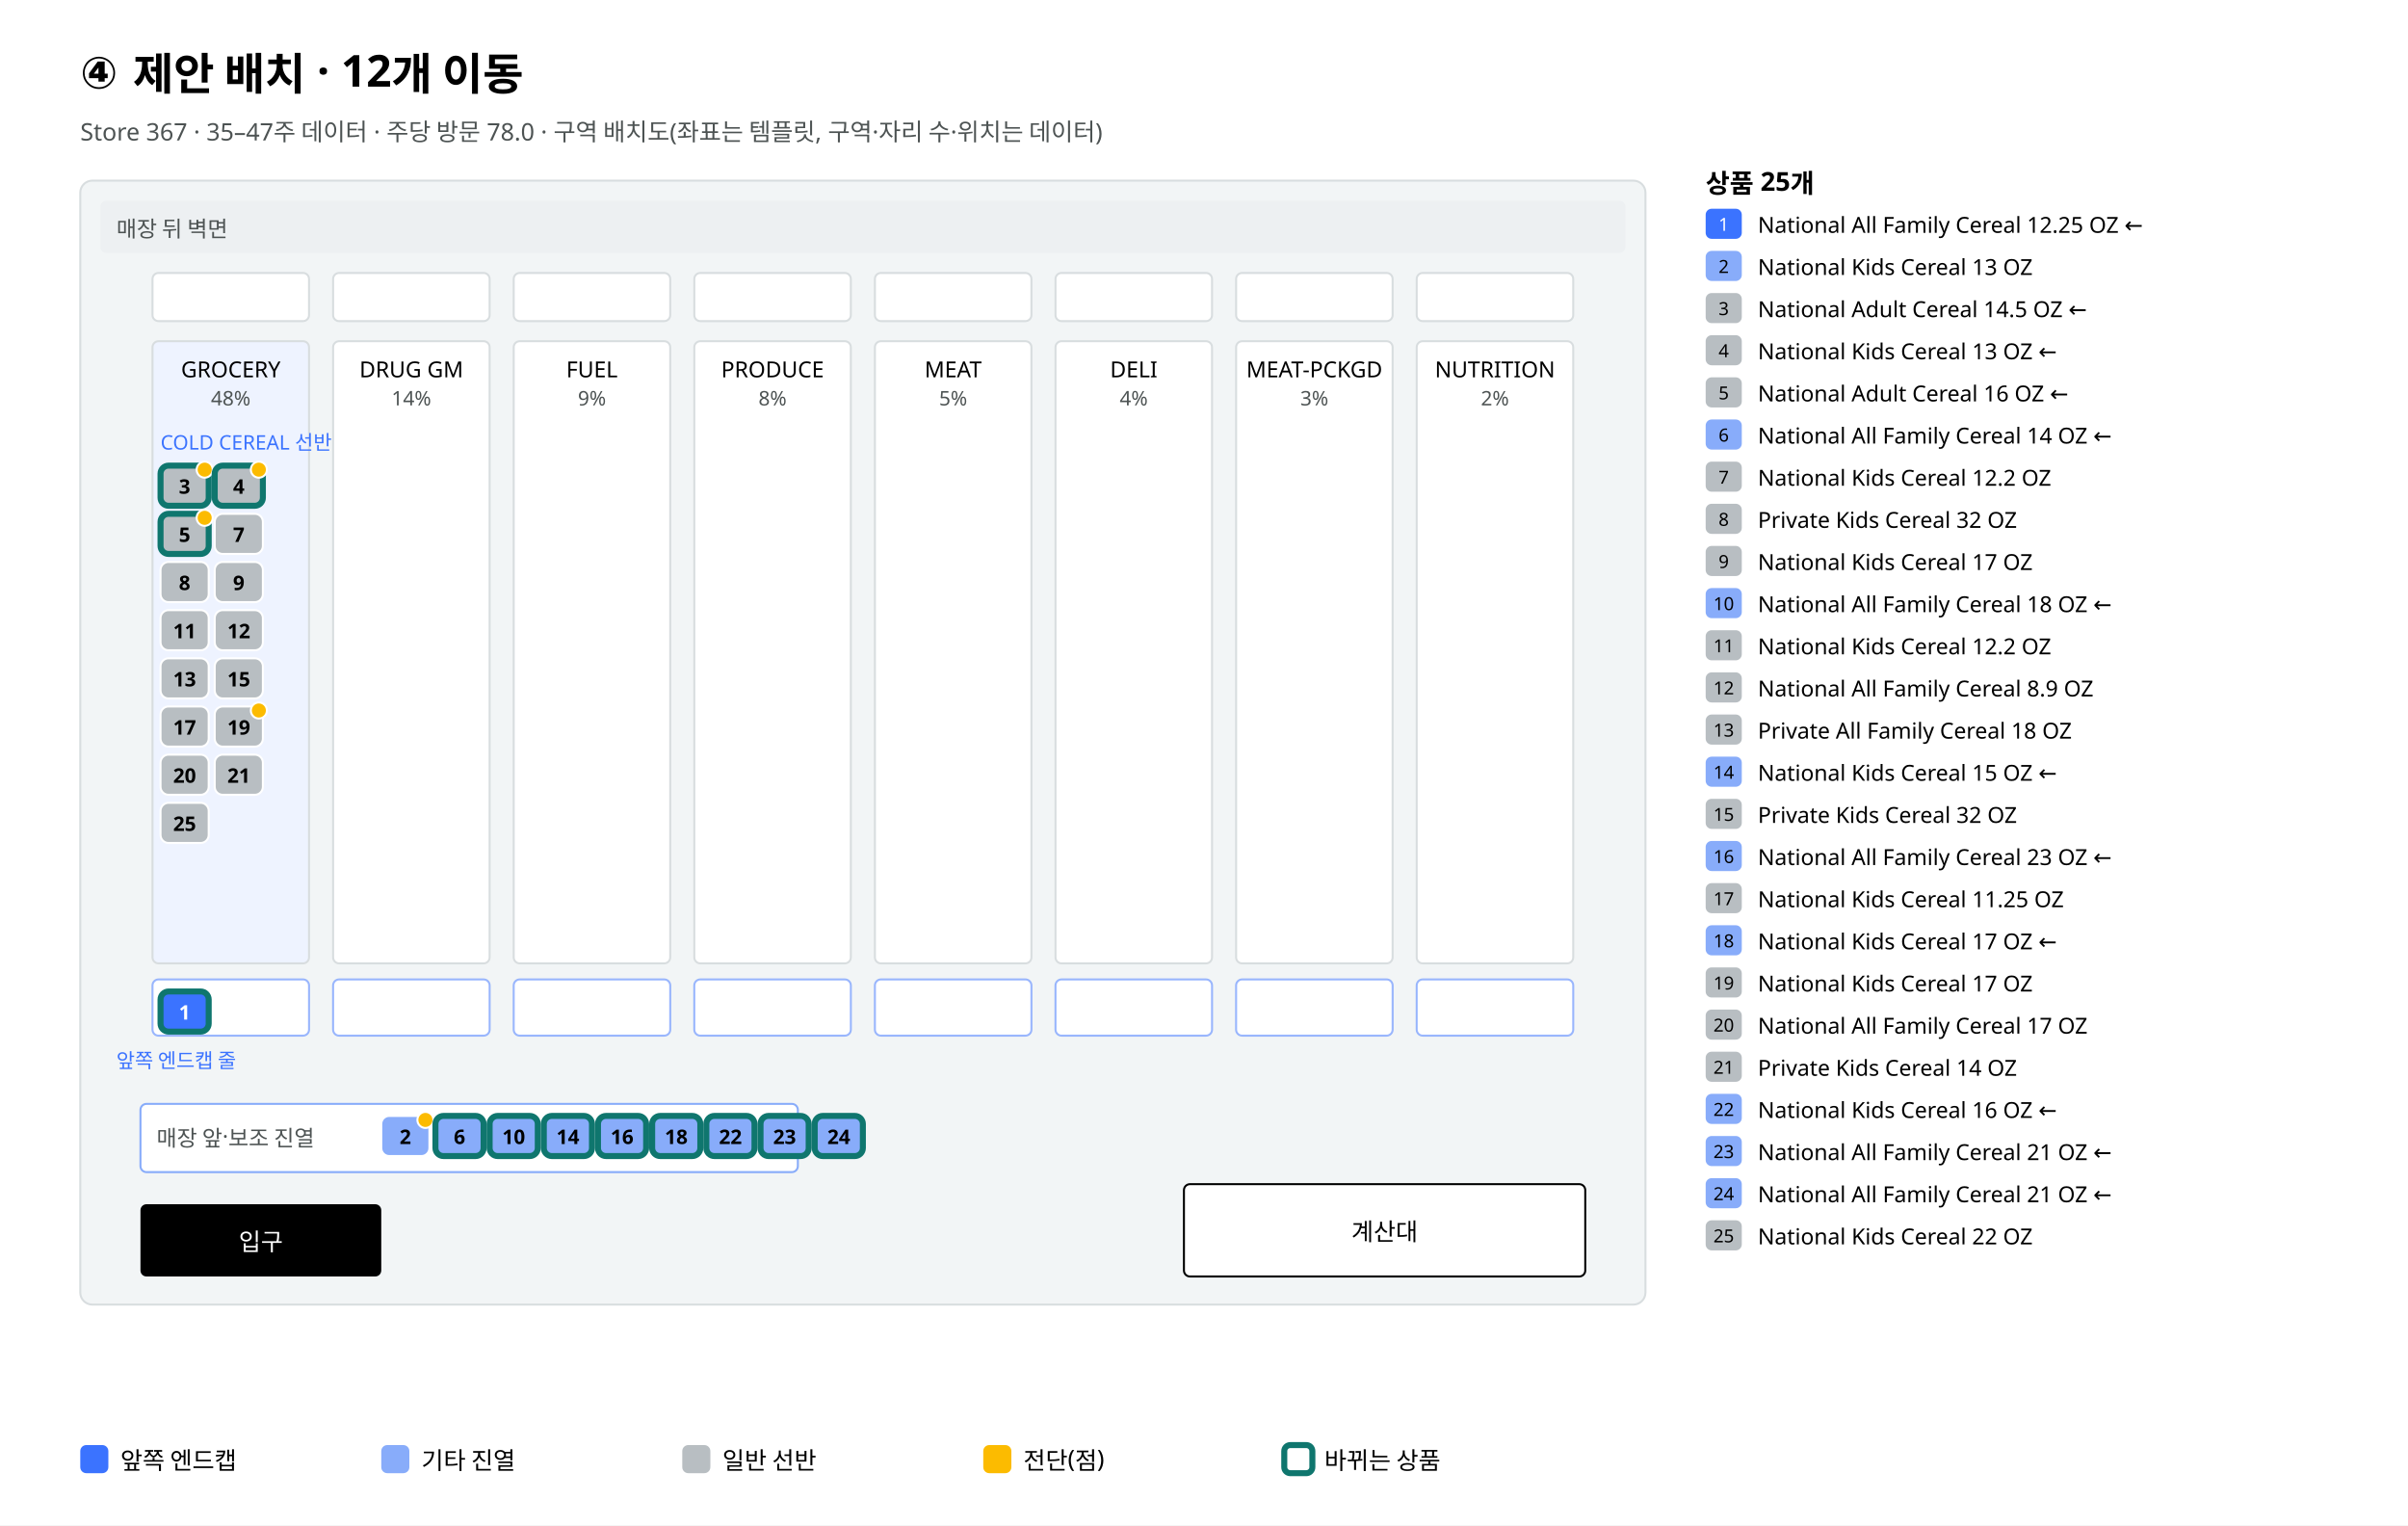
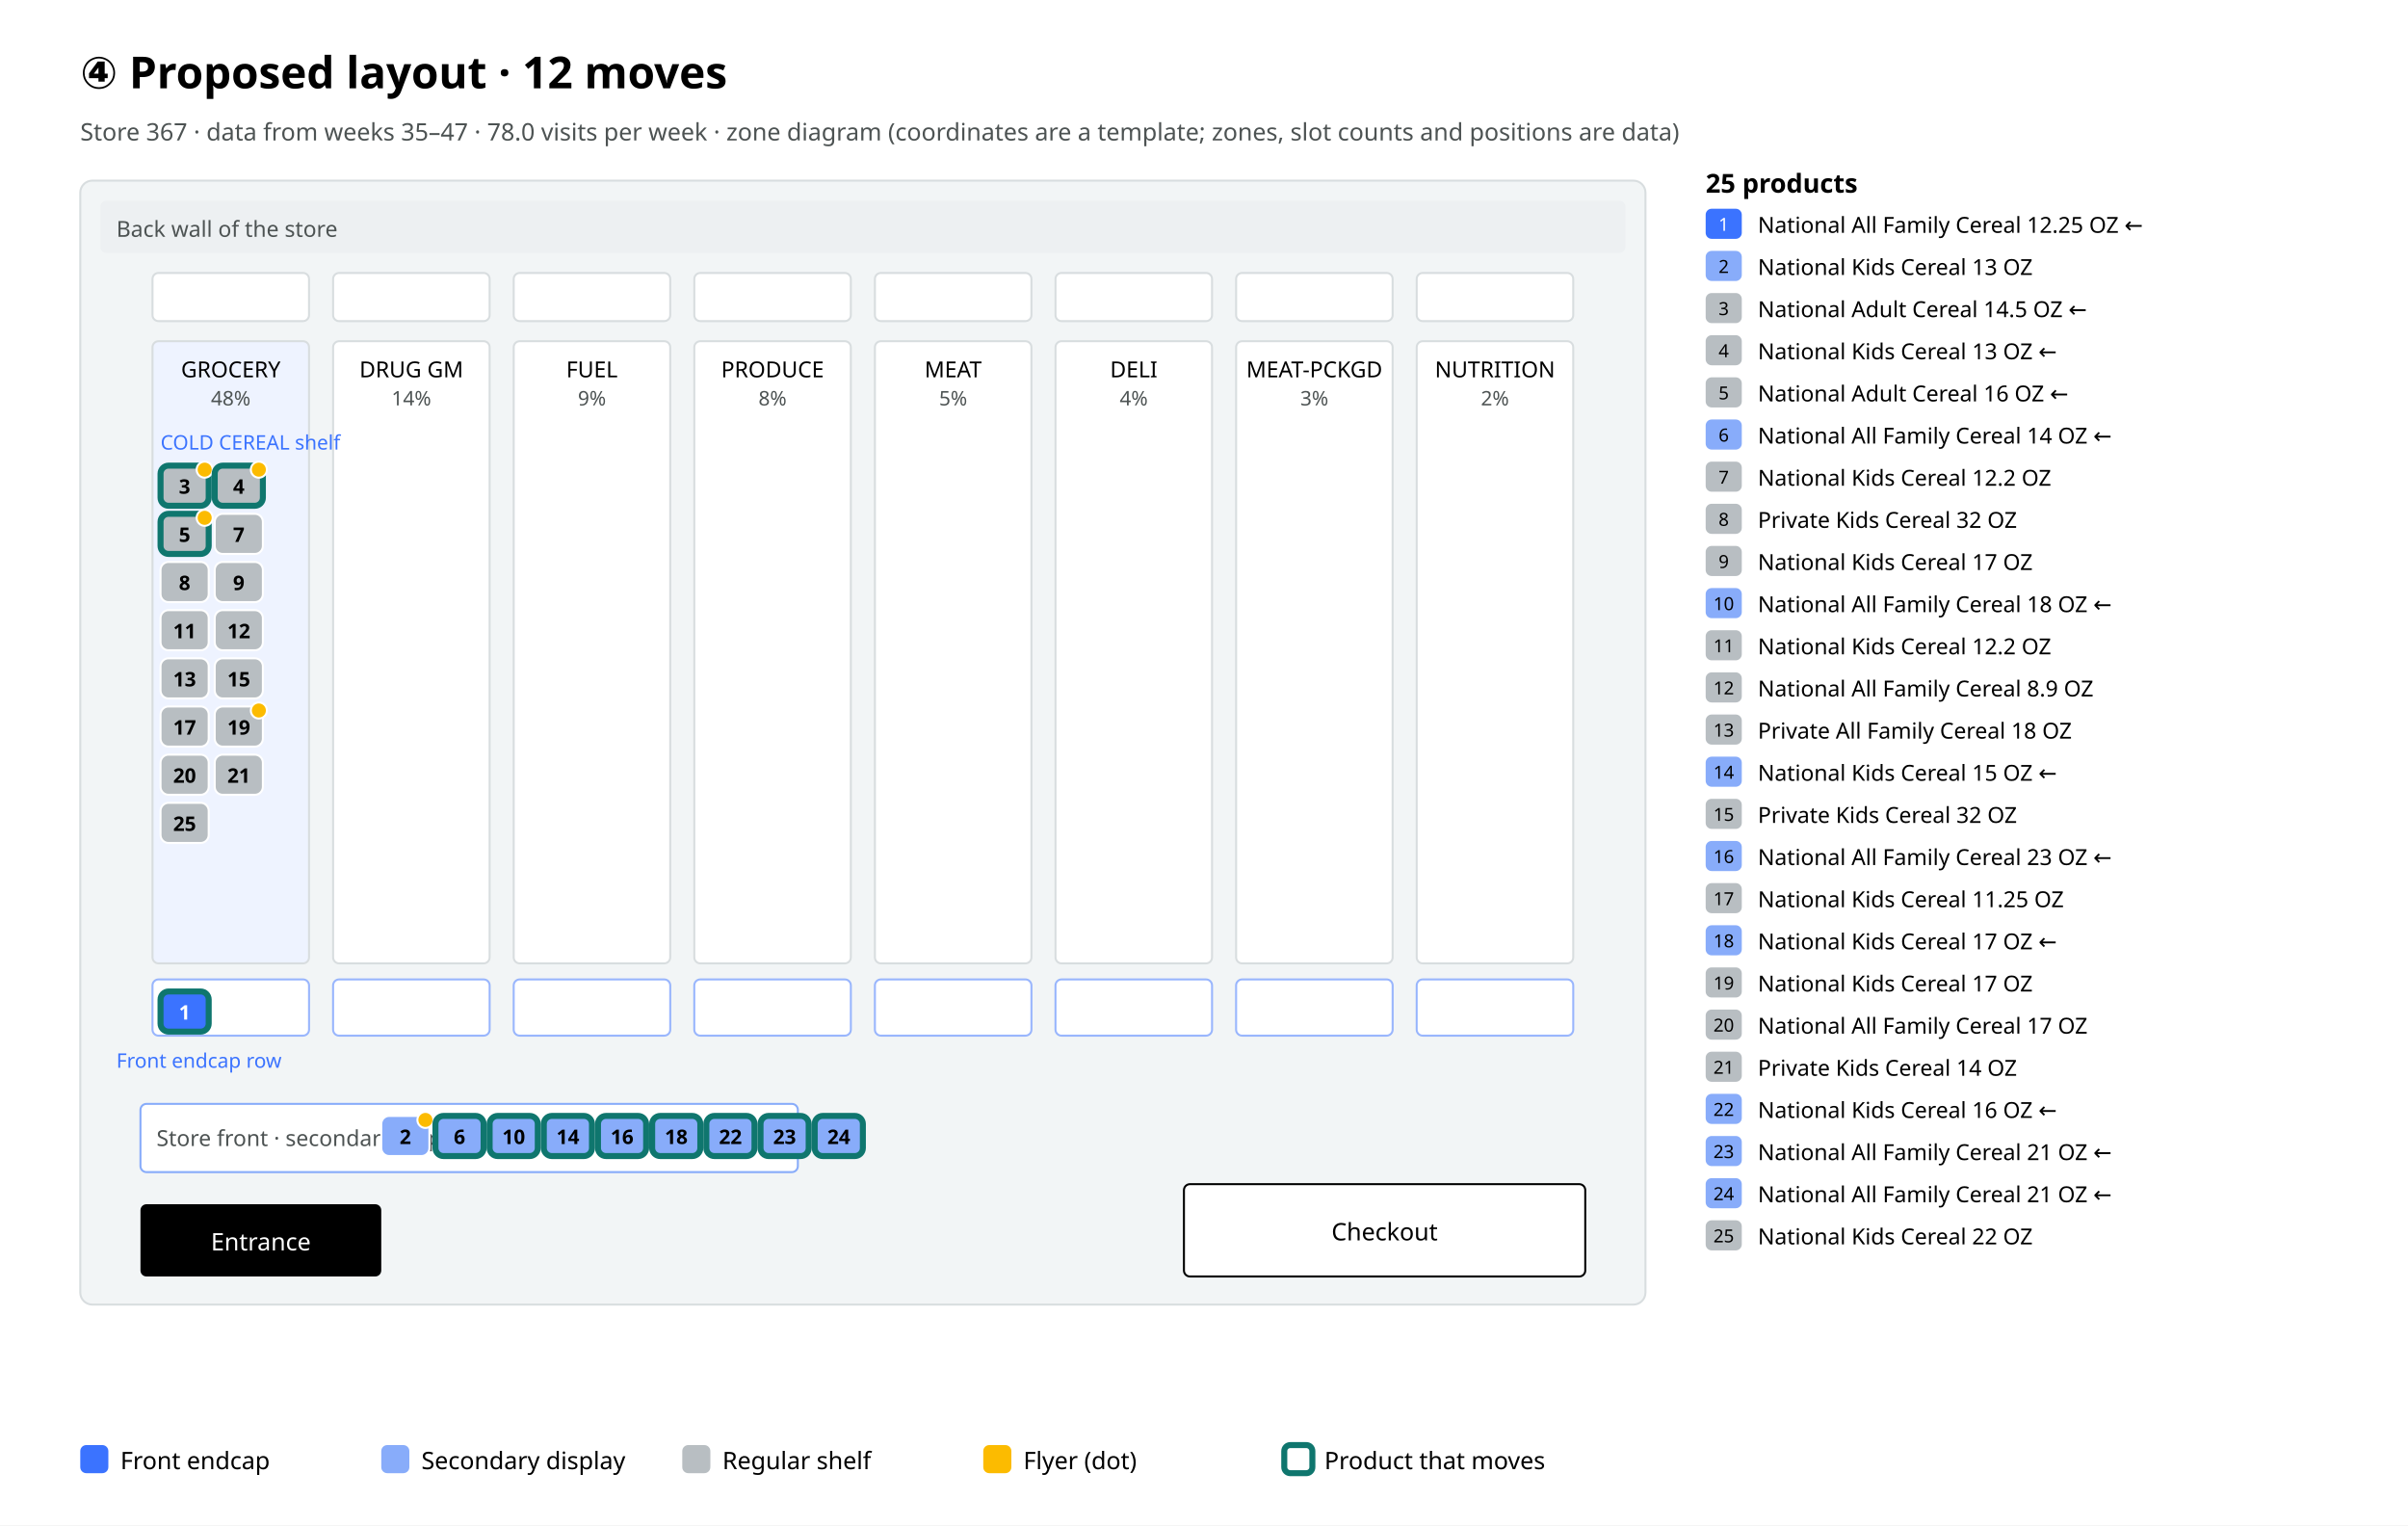
<svg xmlns="http://www.w3.org/2000/svg" viewBox="0 0 1200 760" font-family="Pretendard, Instrument Sans, system-ui, sans-serif">
  <rect width="100%" height="100%" fill="#ffffff" />
-   <text x="40" y="44" font-size="22" font-weight="600" fill="#000">④ 제안 배치 · 12개 이동</text>
-   <text x="40" y="70" font-size="12" fill="#4d5353">Store 367 · 35–47주 데이터 · 주당 방문 78.0 · 구역 배치도(좌표는 템플릿, 구역·자리 수·위치는 데이터)</text>
+   <text x="40" y="44" font-size="22" font-weight="600" fill="#000">④ Proposed layout · 12 moves</text>
+   <text x="40" y="70" font-size="12" fill="#4d5353">Store 367 · data from weeks 35–47 · 78.0 visits per week · zone diagram (coordinates are a template; zones, slot counts and positions are data)</text>
  <rect x="40" y="90" width="780" height="560" rx="6" fill="#f2f5f6" stroke="#d8dddf" />
  <rect x="50" y="100" width="760" height="26" rx="3" fill="#edf0f2" />
-   <text x="58" y="118" font-size="11" fill="#4d5353">매장 뒤 벽면</text>
+   <text x="58" y="118" font-size="11" fill="#4d5353">Back wall of the store</text>
  <rect x="76.0" y="136" width="78.0" height="24" rx="3" fill="#ffffff" stroke="#d8dddf" />
  <rect x="76.0" y="170" width="78.0" height="310" rx="3" fill="#eef3ff" stroke="#d8dddf" />
  <text x="115.0" y="188" font-size="11" text-anchor="middle" fill="#000">GROCERY</text>
  <text x="115.0" y="202" font-size="10" text-anchor="middle" fill="#4d5353">48%</text>
  <rect x="76.0" y="488" width="78.0" height="28" rx="3" fill="#ffffff" stroke="#3B73FF" stroke-opacity=".5" />
  <rect x="166.0" y="136" width="78.0" height="24" rx="3" fill="#ffffff" stroke="#d8dddf" />
  <rect x="166.0" y="170" width="78.0" height="310" rx="3" fill="#ffffff" stroke="#d8dddf" />
  <text x="205.0" y="188" font-size="11" text-anchor="middle" fill="#000">DRUG GM</text>
  <text x="205.0" y="202" font-size="10" text-anchor="middle" fill="#4d5353">14%</text>
  <rect x="166.0" y="488" width="78.0" height="28" rx="3" fill="#ffffff" stroke="#3B73FF" stroke-opacity=".5" />
  <rect x="256.0" y="136" width="78.0" height="24" rx="3" fill="#ffffff" stroke="#d8dddf" />
  <rect x="256.0" y="170" width="78.0" height="310" rx="3" fill="#ffffff" stroke="#d8dddf" />
  <text x="295.0" y="188" font-size="11" text-anchor="middle" fill="#000">FUEL</text>
  <text x="295.0" y="202" font-size="10" text-anchor="middle" fill="#4d5353">9%</text>
  <rect x="256.0" y="488" width="78.0" height="28" rx="3" fill="#ffffff" stroke="#3B73FF" stroke-opacity=".5" />
  <rect x="346.0" y="136" width="78.0" height="24" rx="3" fill="#ffffff" stroke="#d8dddf" />
  <rect x="346.0" y="170" width="78.0" height="310" rx="3" fill="#ffffff" stroke="#d8dddf" />
  <text x="385.0" y="188" font-size="11" text-anchor="middle" fill="#000">PRODUCE</text>
  <text x="385.0" y="202" font-size="10" text-anchor="middle" fill="#4d5353">8%</text>
  <rect x="346.0" y="488" width="78.0" height="28" rx="3" fill="#ffffff" stroke="#3B73FF" stroke-opacity=".5" />
  <rect x="436.0" y="136" width="78.0" height="24" rx="3" fill="#ffffff" stroke="#d8dddf" />
  <rect x="436.0" y="170" width="78.0" height="310" rx="3" fill="#ffffff" stroke="#d8dddf" />
  <text x="475.0" y="188" font-size="11" text-anchor="middle" fill="#000">MEAT</text>
  <text x="475.0" y="202" font-size="10" text-anchor="middle" fill="#4d5353">5%</text>
  <rect x="436.0" y="488" width="78.0" height="28" rx="3" fill="#ffffff" stroke="#3B73FF" stroke-opacity=".5" />
  <rect x="526.0" y="136" width="78.0" height="24" rx="3" fill="#ffffff" stroke="#d8dddf" />
  <rect x="526.0" y="170" width="78.0" height="310" rx="3" fill="#ffffff" stroke="#d8dddf" />
  <text x="565.0" y="188" font-size="11" text-anchor="middle" fill="#000">DELI</text>
  <text x="565.0" y="202" font-size="10" text-anchor="middle" fill="#4d5353">4%</text>
  <rect x="526.0" y="488" width="78.0" height="28" rx="3" fill="#ffffff" stroke="#3B73FF" stroke-opacity=".5" />
  <rect x="616.0" y="136" width="78.0" height="24" rx="3" fill="#ffffff" stroke="#d8dddf" />
  <rect x="616.0" y="170" width="78.0" height="310" rx="3" fill="#ffffff" stroke="#d8dddf" />
  <text x="655.0" y="188" font-size="11" text-anchor="middle" fill="#000">MEAT-PCKGD</text>
  <text x="655.0" y="202" font-size="10" text-anchor="middle" fill="#4d5353">3%</text>
  <rect x="616.0" y="488" width="78.0" height="28" rx="3" fill="#ffffff" stroke="#3B73FF" stroke-opacity=".5" />
  <rect x="706.0" y="136" width="78.0" height="24" rx="3" fill="#ffffff" stroke="#d8dddf" />
  <rect x="706.0" y="170" width="78.0" height="310" rx="3" fill="#ffffff" stroke="#d8dddf" />
  <text x="745.0" y="188" font-size="11" text-anchor="middle" fill="#000">NUTRITION</text>
  <text x="745.0" y="202" font-size="10" text-anchor="middle" fill="#4d5353">2%</text>
  <rect x="706.0" y="488" width="78.0" height="28" rx="3" fill="#ffffff" stroke="#3B73FF" stroke-opacity=".5" />
-   <text x="58" y="532" font-size="10" fill="#3B73FF">앞쪽 엔드캡 줄</text>
+   <text x="58" y="532" font-size="10" fill="#3B73FF">Front endcap row</text>
  <rect x="70" y="550" width="327.6" height="34" rx="3" fill="#ffffff" stroke="#88ACFA" />
-   <text x="78" y="571" font-size="11" fill="#4d5353">매장 앞·보조 진열</text>
+   <text x="78" y="571" font-size="11" fill="#4d5353">Store front · secondary displays</text>
  <rect x="70" y="600" width="120" height="36" rx="3" fill="#000" />
-   <text x="130" y="623" font-size="12" text-anchor="middle" fill="#fff">입구</text>
+   <text x="130" y="623" font-size="12" text-anchor="middle" fill="#fff">Entrance</text>
  <rect x="590" y="590" width="200" height="46" rx="3" fill="#ffffff" stroke="#000" />
-   <text x="690" y="618" font-size="12" text-anchor="middle">계산대</text>
+   <text x="690" y="618" font-size="12" text-anchor="middle">Checkout</text>
  <rect x="80.0" y="494" width="24" height="20" rx="4" fill="#3B73FF" stroke="#0F766E" stroke-width="3" />
  <text x="92.0" y="508" font-size="10" text-anchor="middle" fill="#fff" font-weight="600">1</text>
  <rect x="190" y="556" width="24" height="20" rx="4" fill="#88ACFA" stroke="#ffffff" stroke-width="1" />
  <text x="202" y="570" font-size="10" text-anchor="middle" fill="#000" font-weight="600">2</text>
  <circle cx="212" cy="558" r="4" fill="#FCBB00" stroke="#fff" />
  <rect x="217" y="556" width="24" height="20" rx="4" fill="#88ACFA" stroke="#0F766E" stroke-width="3" />
  <text x="229" y="570" font-size="10" text-anchor="middle" fill="#000" font-weight="600">6</text>
  <rect x="244" y="556" width="24" height="20" rx="4" fill="#88ACFA" stroke="#0F766E" stroke-width="3" />
  <text x="256" y="570" font-size="10" text-anchor="middle" fill="#000" font-weight="600">10</text>
  <rect x="271" y="556" width="24" height="20" rx="4" fill="#88ACFA" stroke="#0F766E" stroke-width="3" />
  <text x="283" y="570" font-size="10" text-anchor="middle" fill="#000" font-weight="600">14</text>
  <rect x="298" y="556" width="24" height="20" rx="4" fill="#88ACFA" stroke="#0F766E" stroke-width="3" />
  <text x="310" y="570" font-size="10" text-anchor="middle" fill="#000" font-weight="600">16</text>
  <rect x="325" y="556" width="24" height="20" rx="4" fill="#88ACFA" stroke="#0F766E" stroke-width="3" />
  <text x="337" y="570" font-size="10" text-anchor="middle" fill="#000" font-weight="600">18</text>
  <rect x="352" y="556" width="24" height="20" rx="4" fill="#88ACFA" stroke="#0F766E" stroke-width="3" />
  <text x="364" y="570" font-size="10" text-anchor="middle" fill="#000" font-weight="600">22</text>
  <rect x="379" y="556" width="24" height="20" rx="4" fill="#88ACFA" stroke="#0F766E" stroke-width="3" />
  <text x="391" y="570" font-size="10" text-anchor="middle" fill="#000" font-weight="600">23</text>
  <rect x="406" y="556" width="24" height="20" rx="4" fill="#88ACFA" stroke="#0F766E" stroke-width="3" />
  <text x="418" y="570" font-size="10" text-anchor="middle" fill="#000" font-weight="600">24</text>
-   <text x="80.0" y="224" font-size="10" fill="#3B73FF">COLD CEREAL 선반</text>
+   <text x="80.0" y="224" font-size="10" fill="#3B73FF">COLD CEREAL shelf</text>
  <rect x="80.0" y="232" width="24" height="20" rx="4" fill="#B8BEC2" stroke="#0F766E" stroke-width="3" />
  <text x="92.0" y="246" font-size="10" text-anchor="middle" fill="#000" font-weight="600">3</text>
  <circle cx="102.0" cy="234" r="4" fill="#FCBB00" stroke="#fff" />
  <rect x="107.0" y="232" width="24" height="20" rx="4" fill="#B8BEC2" stroke="#0F766E" stroke-width="3" />
  <text x="119.0" y="246" font-size="10" text-anchor="middle" fill="#000" font-weight="600">4</text>
  <circle cx="129.0" cy="234" r="4" fill="#FCBB00" stroke="#fff" />
  <rect x="80.0" y="256" width="24" height="20" rx="4" fill="#B8BEC2" stroke="#0F766E" stroke-width="3" />
  <text x="92.0" y="270" font-size="10" text-anchor="middle" fill="#000" font-weight="600">5</text>
  <circle cx="102.0" cy="258" r="4" fill="#FCBB00" stroke="#fff" />
  <rect x="107.0" y="256" width="24" height="20" rx="4" fill="#B8BEC2" stroke="#ffffff" stroke-width="1" />
  <text x="119.0" y="270" font-size="10" text-anchor="middle" fill="#000" font-weight="600">7</text>
  <rect x="80.0" y="280" width="24" height="20" rx="4" fill="#B8BEC2" stroke="#ffffff" stroke-width="1" />
  <text x="92.0" y="294" font-size="10" text-anchor="middle" fill="#000" font-weight="600">8</text>
  <rect x="107.0" y="280" width="24" height="20" rx="4" fill="#B8BEC2" stroke="#ffffff" stroke-width="1" />
  <text x="119.0" y="294" font-size="10" text-anchor="middle" fill="#000" font-weight="600">9</text>
  <rect x="80.0" y="304" width="24" height="20" rx="4" fill="#B8BEC2" stroke="#ffffff" stroke-width="1" />
  <text x="92.0" y="318" font-size="10" text-anchor="middle" fill="#000" font-weight="600">11</text>
  <rect x="107.0" y="304" width="24" height="20" rx="4" fill="#B8BEC2" stroke="#ffffff" stroke-width="1" />
  <text x="119.0" y="318" font-size="10" text-anchor="middle" fill="#000" font-weight="600">12</text>
  <rect x="80.0" y="328" width="24" height="20" rx="4" fill="#B8BEC2" stroke="#ffffff" stroke-width="1" />
  <text x="92.0" y="342" font-size="10" text-anchor="middle" fill="#000" font-weight="600">13</text>
  <rect x="107.0" y="328" width="24" height="20" rx="4" fill="#B8BEC2" stroke="#ffffff" stroke-width="1" />
  <text x="119.0" y="342" font-size="10" text-anchor="middle" fill="#000" font-weight="600">15</text>
  <rect x="80.0" y="352" width="24" height="20" rx="4" fill="#B8BEC2" stroke="#ffffff" stroke-width="1" />
  <text x="92.0" y="366" font-size="10" text-anchor="middle" fill="#000" font-weight="600">17</text>
  <rect x="107.0" y="352" width="24" height="20" rx="4" fill="#B8BEC2" stroke="#ffffff" stroke-width="1" />
  <text x="119.0" y="366" font-size="10" text-anchor="middle" fill="#000" font-weight="600">19</text>
  <circle cx="129.0" cy="354" r="4" fill="#FCBB00" stroke="#fff" />
  <rect x="80.0" y="376" width="24" height="20" rx="4" fill="#B8BEC2" stroke="#ffffff" stroke-width="1" />
  <text x="92.0" y="390" font-size="10" text-anchor="middle" fill="#000" font-weight="600">20</text>
  <rect x="107.0" y="376" width="24" height="20" rx="4" fill="#B8BEC2" stroke="#ffffff" stroke-width="1" />
  <text x="119.0" y="390" font-size="10" text-anchor="middle" fill="#000" font-weight="600">21</text>
  <rect x="80.0" y="400" width="24" height="20" rx="4" fill="#B8BEC2" stroke="#ffffff" stroke-width="1" />
  <text x="92.0" y="414" font-size="10" text-anchor="middle" fill="#000" font-weight="600">25</text>
-   <text x="850" y="96" font-size="13" font-weight="600">상품 25개</text>
+   <text x="850" y="96" font-size="13" font-weight="600">25 products</text>
  <rect x="850" y="104" width="18" height="15" rx="3" fill="#3B73FF" />
  <text x="859" y="115" font-size="9" text-anchor="middle" fill="#fff">1</text>
  <text x="876" y="116" font-size="11" fill="#000">National All Family Cereal 12.25 OZ ←</text>
  <rect x="850" y="125" width="18" height="15" rx="3" fill="#88ACFA" />
  <text x="859" y="136" font-size="9" text-anchor="middle" fill="#000">2</text>
  <text x="876" y="137" font-size="11" fill="#000">National Kids Cereal 13 OZ</text>
  <rect x="850" y="146" width="18" height="15" rx="3" fill="#B8BEC2" />
  <text x="859" y="157" font-size="9" text-anchor="middle" fill="#000">3</text>
  <text x="876" y="158" font-size="11" fill="#000">National Adult Cereal 14.5 OZ ←</text>
  <rect x="850" y="167" width="18" height="15" rx="3" fill="#B8BEC2" />
  <text x="859" y="178" font-size="9" text-anchor="middle" fill="#000">4</text>
  <text x="876" y="179" font-size="11" fill="#000">National Kids Cereal 13 OZ ←</text>
  <rect x="850" y="188" width="18" height="15" rx="3" fill="#B8BEC2" />
  <text x="859" y="199" font-size="9" text-anchor="middle" fill="#000">5</text>
  <text x="876" y="200" font-size="11" fill="#000">National Adult Cereal 16 OZ ←</text>
  <rect x="850" y="209" width="18" height="15" rx="3" fill="#88ACFA" />
  <text x="859" y="220" font-size="9" text-anchor="middle" fill="#000">6</text>
  <text x="876" y="221" font-size="11" fill="#000">National All Family Cereal 14 OZ ←</text>
  <rect x="850" y="230" width="18" height="15" rx="3" fill="#B8BEC2" />
  <text x="859" y="241" font-size="9" text-anchor="middle" fill="#000">7</text>
  <text x="876" y="242" font-size="11" fill="#000">National Kids Cereal 12.2 OZ</text>
  <rect x="850" y="251" width="18" height="15" rx="3" fill="#B8BEC2" />
  <text x="859" y="262" font-size="9" text-anchor="middle" fill="#000">8</text>
  <text x="876" y="263" font-size="11" fill="#000">Private Kids Cereal 32 OZ</text>
  <rect x="850" y="272" width="18" height="15" rx="3" fill="#B8BEC2" />
  <text x="859" y="283" font-size="9" text-anchor="middle" fill="#000">9</text>
  <text x="876" y="284" font-size="11" fill="#000">National Kids Cereal 17 OZ</text>
  <rect x="850" y="293" width="18" height="15" rx="3" fill="#88ACFA" />
  <text x="859" y="304" font-size="9" text-anchor="middle" fill="#000">10</text>
  <text x="876" y="305" font-size="11" fill="#000">National All Family Cereal 18 OZ ←</text>
  <rect x="850" y="314" width="18" height="15" rx="3" fill="#B8BEC2" />
  <text x="859" y="325" font-size="9" text-anchor="middle" fill="#000">11</text>
  <text x="876" y="326" font-size="11" fill="#000">National Kids Cereal 12.2 OZ</text>
  <rect x="850" y="335" width="18" height="15" rx="3" fill="#B8BEC2" />
  <text x="859" y="346" font-size="9" text-anchor="middle" fill="#000">12</text>
  <text x="876" y="347" font-size="11" fill="#000">National All Family Cereal 8.9 OZ</text>
  <rect x="850" y="356" width="18" height="15" rx="3" fill="#B8BEC2" />
  <text x="859" y="367" font-size="9" text-anchor="middle" fill="#000">13</text>
  <text x="876" y="368" font-size="11" fill="#000">Private All Family Cereal 18 OZ</text>
  <rect x="850" y="377" width="18" height="15" rx="3" fill="#88ACFA" />
  <text x="859" y="388" font-size="9" text-anchor="middle" fill="#000">14</text>
  <text x="876" y="389" font-size="11" fill="#000">National Kids Cereal 15 OZ ←</text>
  <rect x="850" y="398" width="18" height="15" rx="3" fill="#B8BEC2" />
  <text x="859" y="409" font-size="9" text-anchor="middle" fill="#000">15</text>
  <text x="876" y="410" font-size="11" fill="#000">Private Kids Cereal 32 OZ</text>
  <rect x="850" y="419" width="18" height="15" rx="3" fill="#88ACFA" />
  <text x="859" y="430" font-size="9" text-anchor="middle" fill="#000">16</text>
  <text x="876" y="431" font-size="11" fill="#000">National All Family Cereal 23 OZ ←</text>
  <rect x="850" y="440" width="18" height="15" rx="3" fill="#B8BEC2" />
  <text x="859" y="451" font-size="9" text-anchor="middle" fill="#000">17</text>
  <text x="876" y="452" font-size="11" fill="#000">National Kids Cereal 11.25 OZ</text>
  <rect x="850" y="461" width="18" height="15" rx="3" fill="#88ACFA" />
  <text x="859" y="472" font-size="9" text-anchor="middle" fill="#000">18</text>
  <text x="876" y="473" font-size="11" fill="#000">National Kids Cereal 17 OZ ←</text>
  <rect x="850" y="482" width="18" height="15" rx="3" fill="#B8BEC2" />
  <text x="859" y="493" font-size="9" text-anchor="middle" fill="#000">19</text>
  <text x="876" y="494" font-size="11" fill="#000">National Kids Cereal 17 OZ</text>
  <rect x="850" y="503" width="18" height="15" rx="3" fill="#B8BEC2" />
  <text x="859" y="514" font-size="9" text-anchor="middle" fill="#000">20</text>
  <text x="876" y="515" font-size="11" fill="#000">National All Family Cereal 17 OZ</text>
  <rect x="850" y="524" width="18" height="15" rx="3" fill="#B8BEC2" />
  <text x="859" y="535" font-size="9" text-anchor="middle" fill="#000">21</text>
  <text x="876" y="536" font-size="11" fill="#000">Private Kids Cereal 14 OZ</text>
  <rect x="850" y="545" width="18" height="15" rx="3" fill="#88ACFA" />
  <text x="859" y="556" font-size="9" text-anchor="middle" fill="#000">22</text>
  <text x="876" y="557" font-size="11" fill="#000">National Kids Cereal 16 OZ ←</text>
  <rect x="850" y="566" width="18" height="15" rx="3" fill="#88ACFA" />
  <text x="859" y="577" font-size="9" text-anchor="middle" fill="#000">23</text>
  <text x="876" y="578" font-size="11" fill="#000">National All Family Cereal 21 OZ ←</text>
  <rect x="850" y="587" width="18" height="15" rx="3" fill="#88ACFA" />
  <text x="859" y="598" font-size="9" text-anchor="middle" fill="#000">24</text>
  <text x="876" y="599" font-size="11" fill="#000">National All Family Cereal 21 OZ ←</text>
  <rect x="850" y="608" width="18" height="15" rx="3" fill="#B8BEC2" />
  <text x="859" y="619" font-size="9" text-anchor="middle" fill="#000">25</text>
  <text x="876" y="620" font-size="11" fill="#000">National Kids Cereal 22 OZ</text>
  <rect x="40" y="720" width="14" height="14" rx="3" fill="#3B73FF" />
-   <text x="60" y="732" font-size="12">앞쪽 엔드캡</text>
+   <text x="60" y="732" font-size="12">Front endcap</text>
  <rect x="190" y="720" width="14" height="14" rx="3" fill="#88ACFA" />
-   <text x="210" y="732" font-size="12">기타 진열</text>
+   <text x="210" y="732" font-size="12">Secondary display</text>
  <rect x="340" y="720" width="14" height="14" rx="3" fill="#B8BEC2" />
-   <text x="360" y="732" font-size="12">일반 선반</text>
+   <text x="360" y="732" font-size="12">Regular shelf</text>
  <rect x="490" y="720" width="14" height="14" rx="3" fill="#FCBB00" />
-   <text x="510" y="732" font-size="12">전단(점)</text>
+   <text x="510" y="732" font-size="12">Flyer (dot)</text>
  <rect x="640" y="720" width="14" height="14" rx="3" fill="none" stroke="#0F766E" stroke-width="3" />
-   <text x="660" y="732" font-size="12">바뀌는 상품</text>
+   <text x="660" y="732" font-size="12">Product that moves</text>
</svg>
